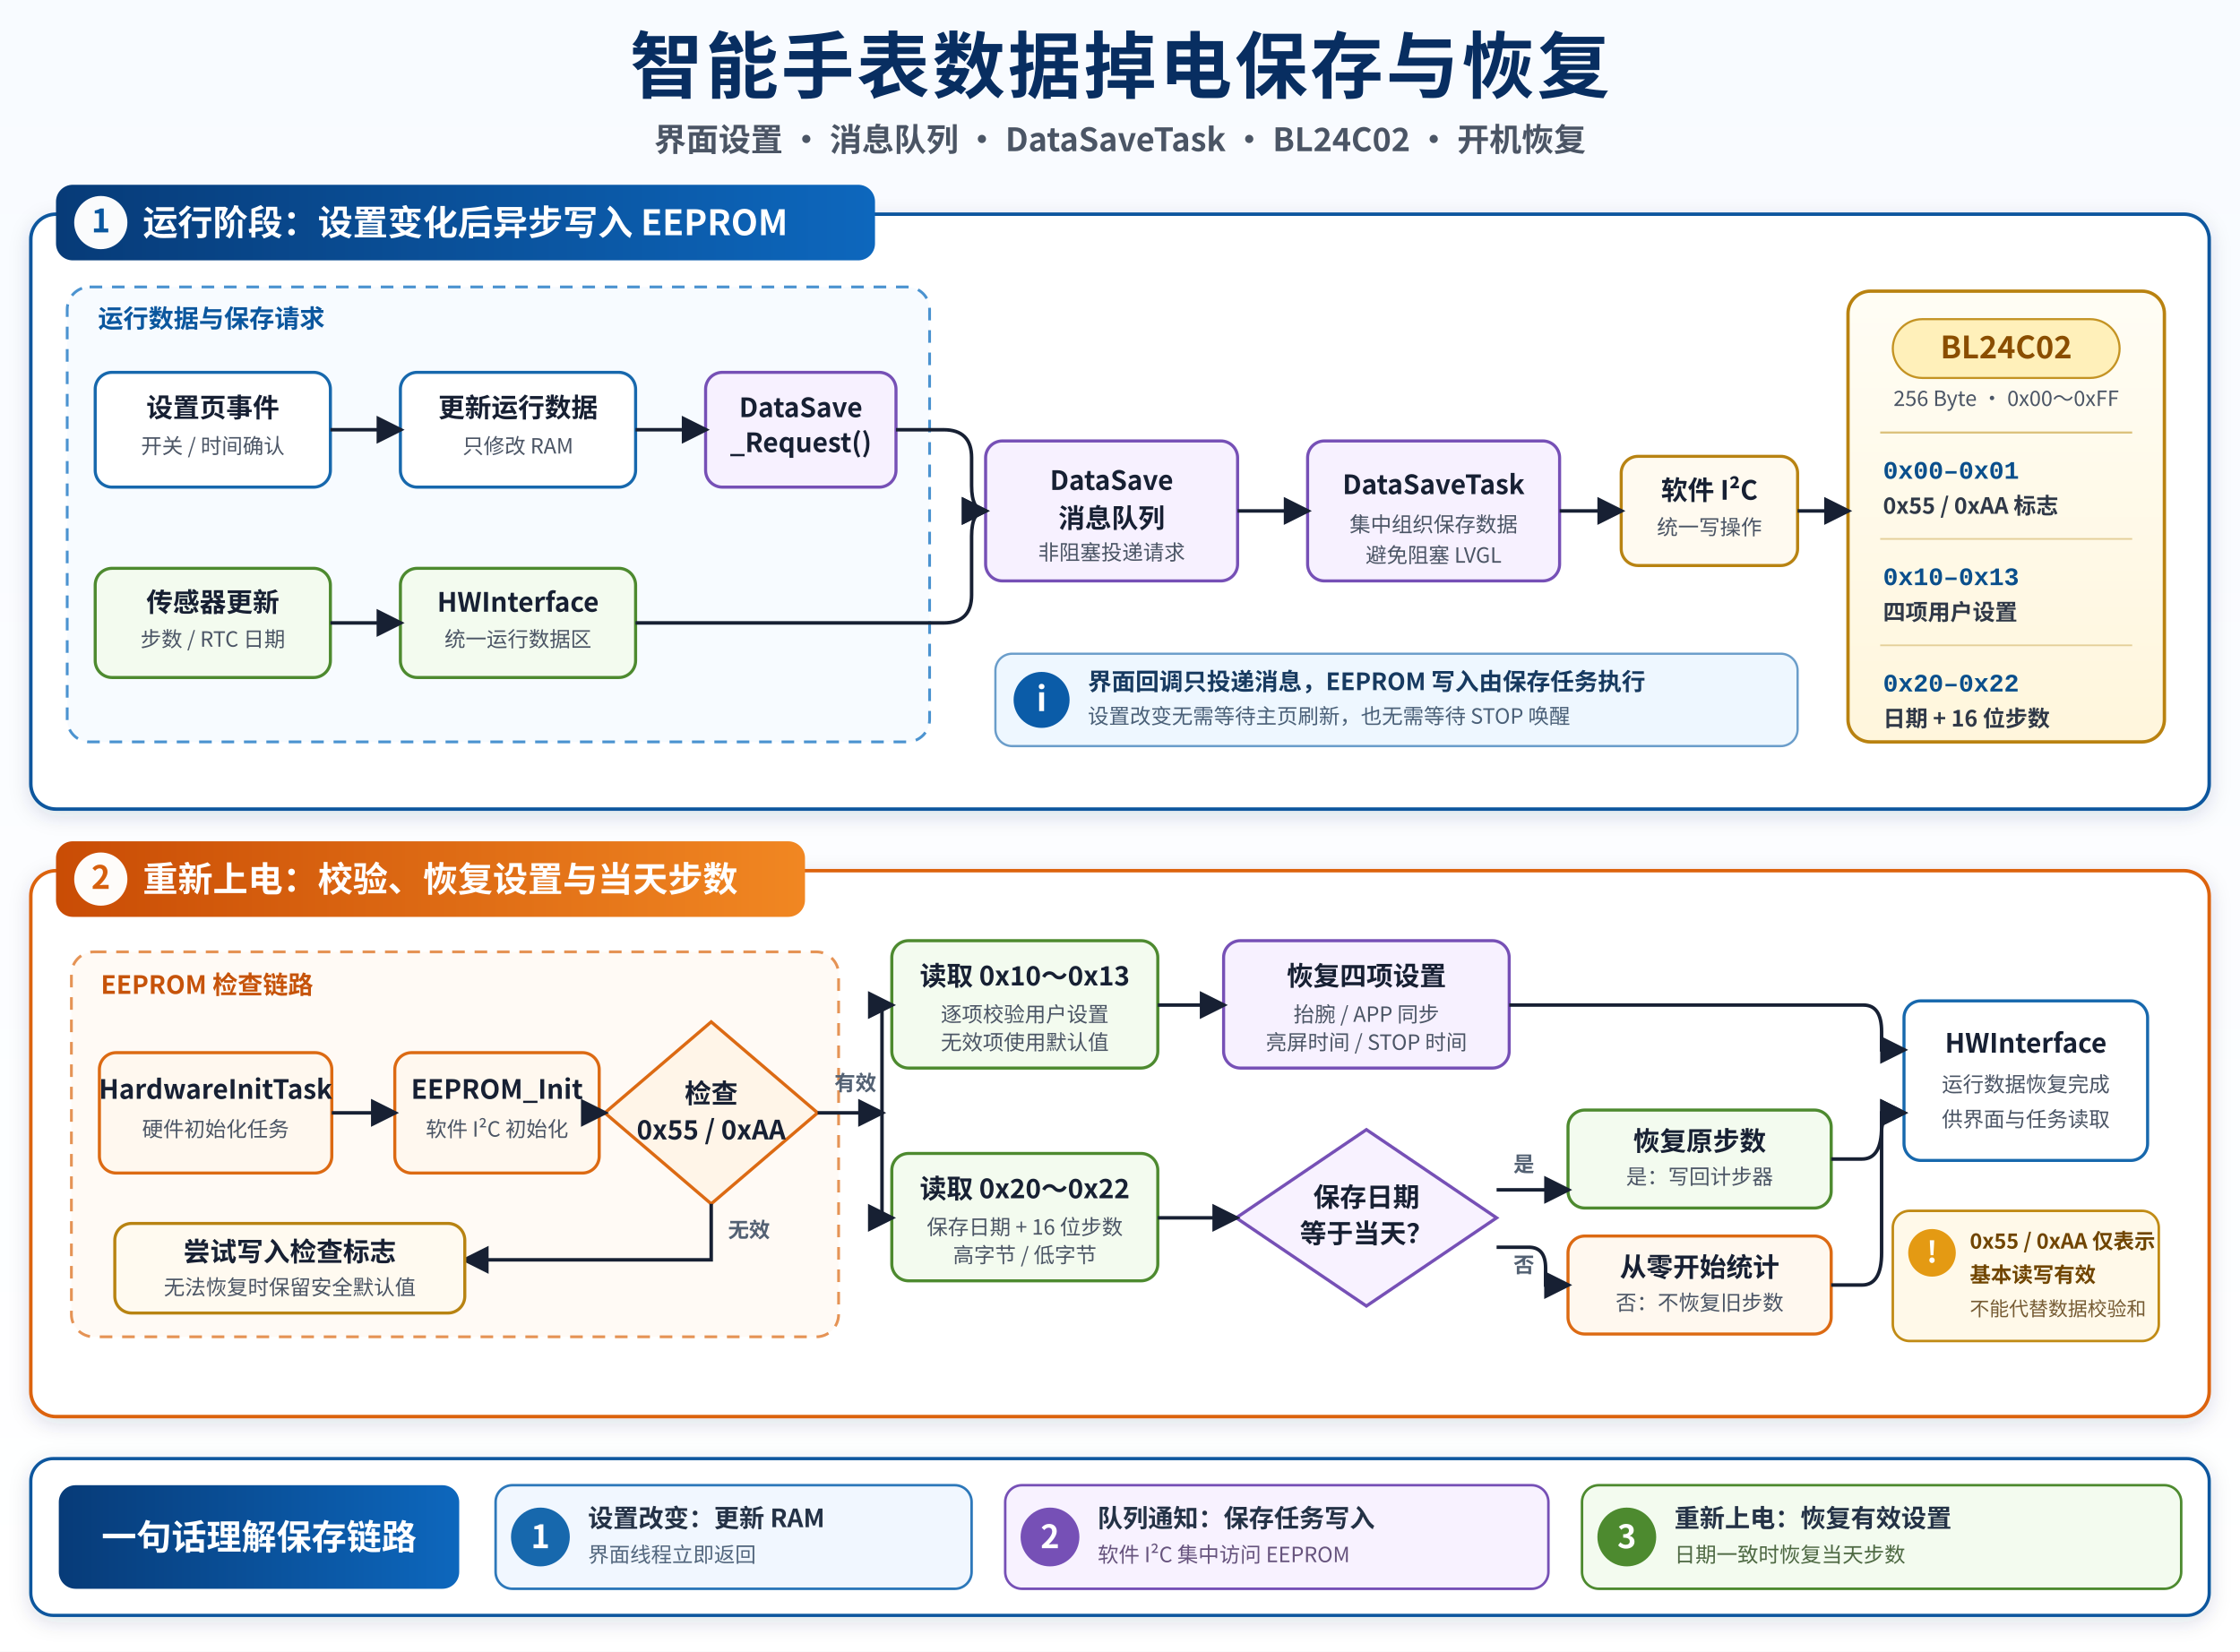
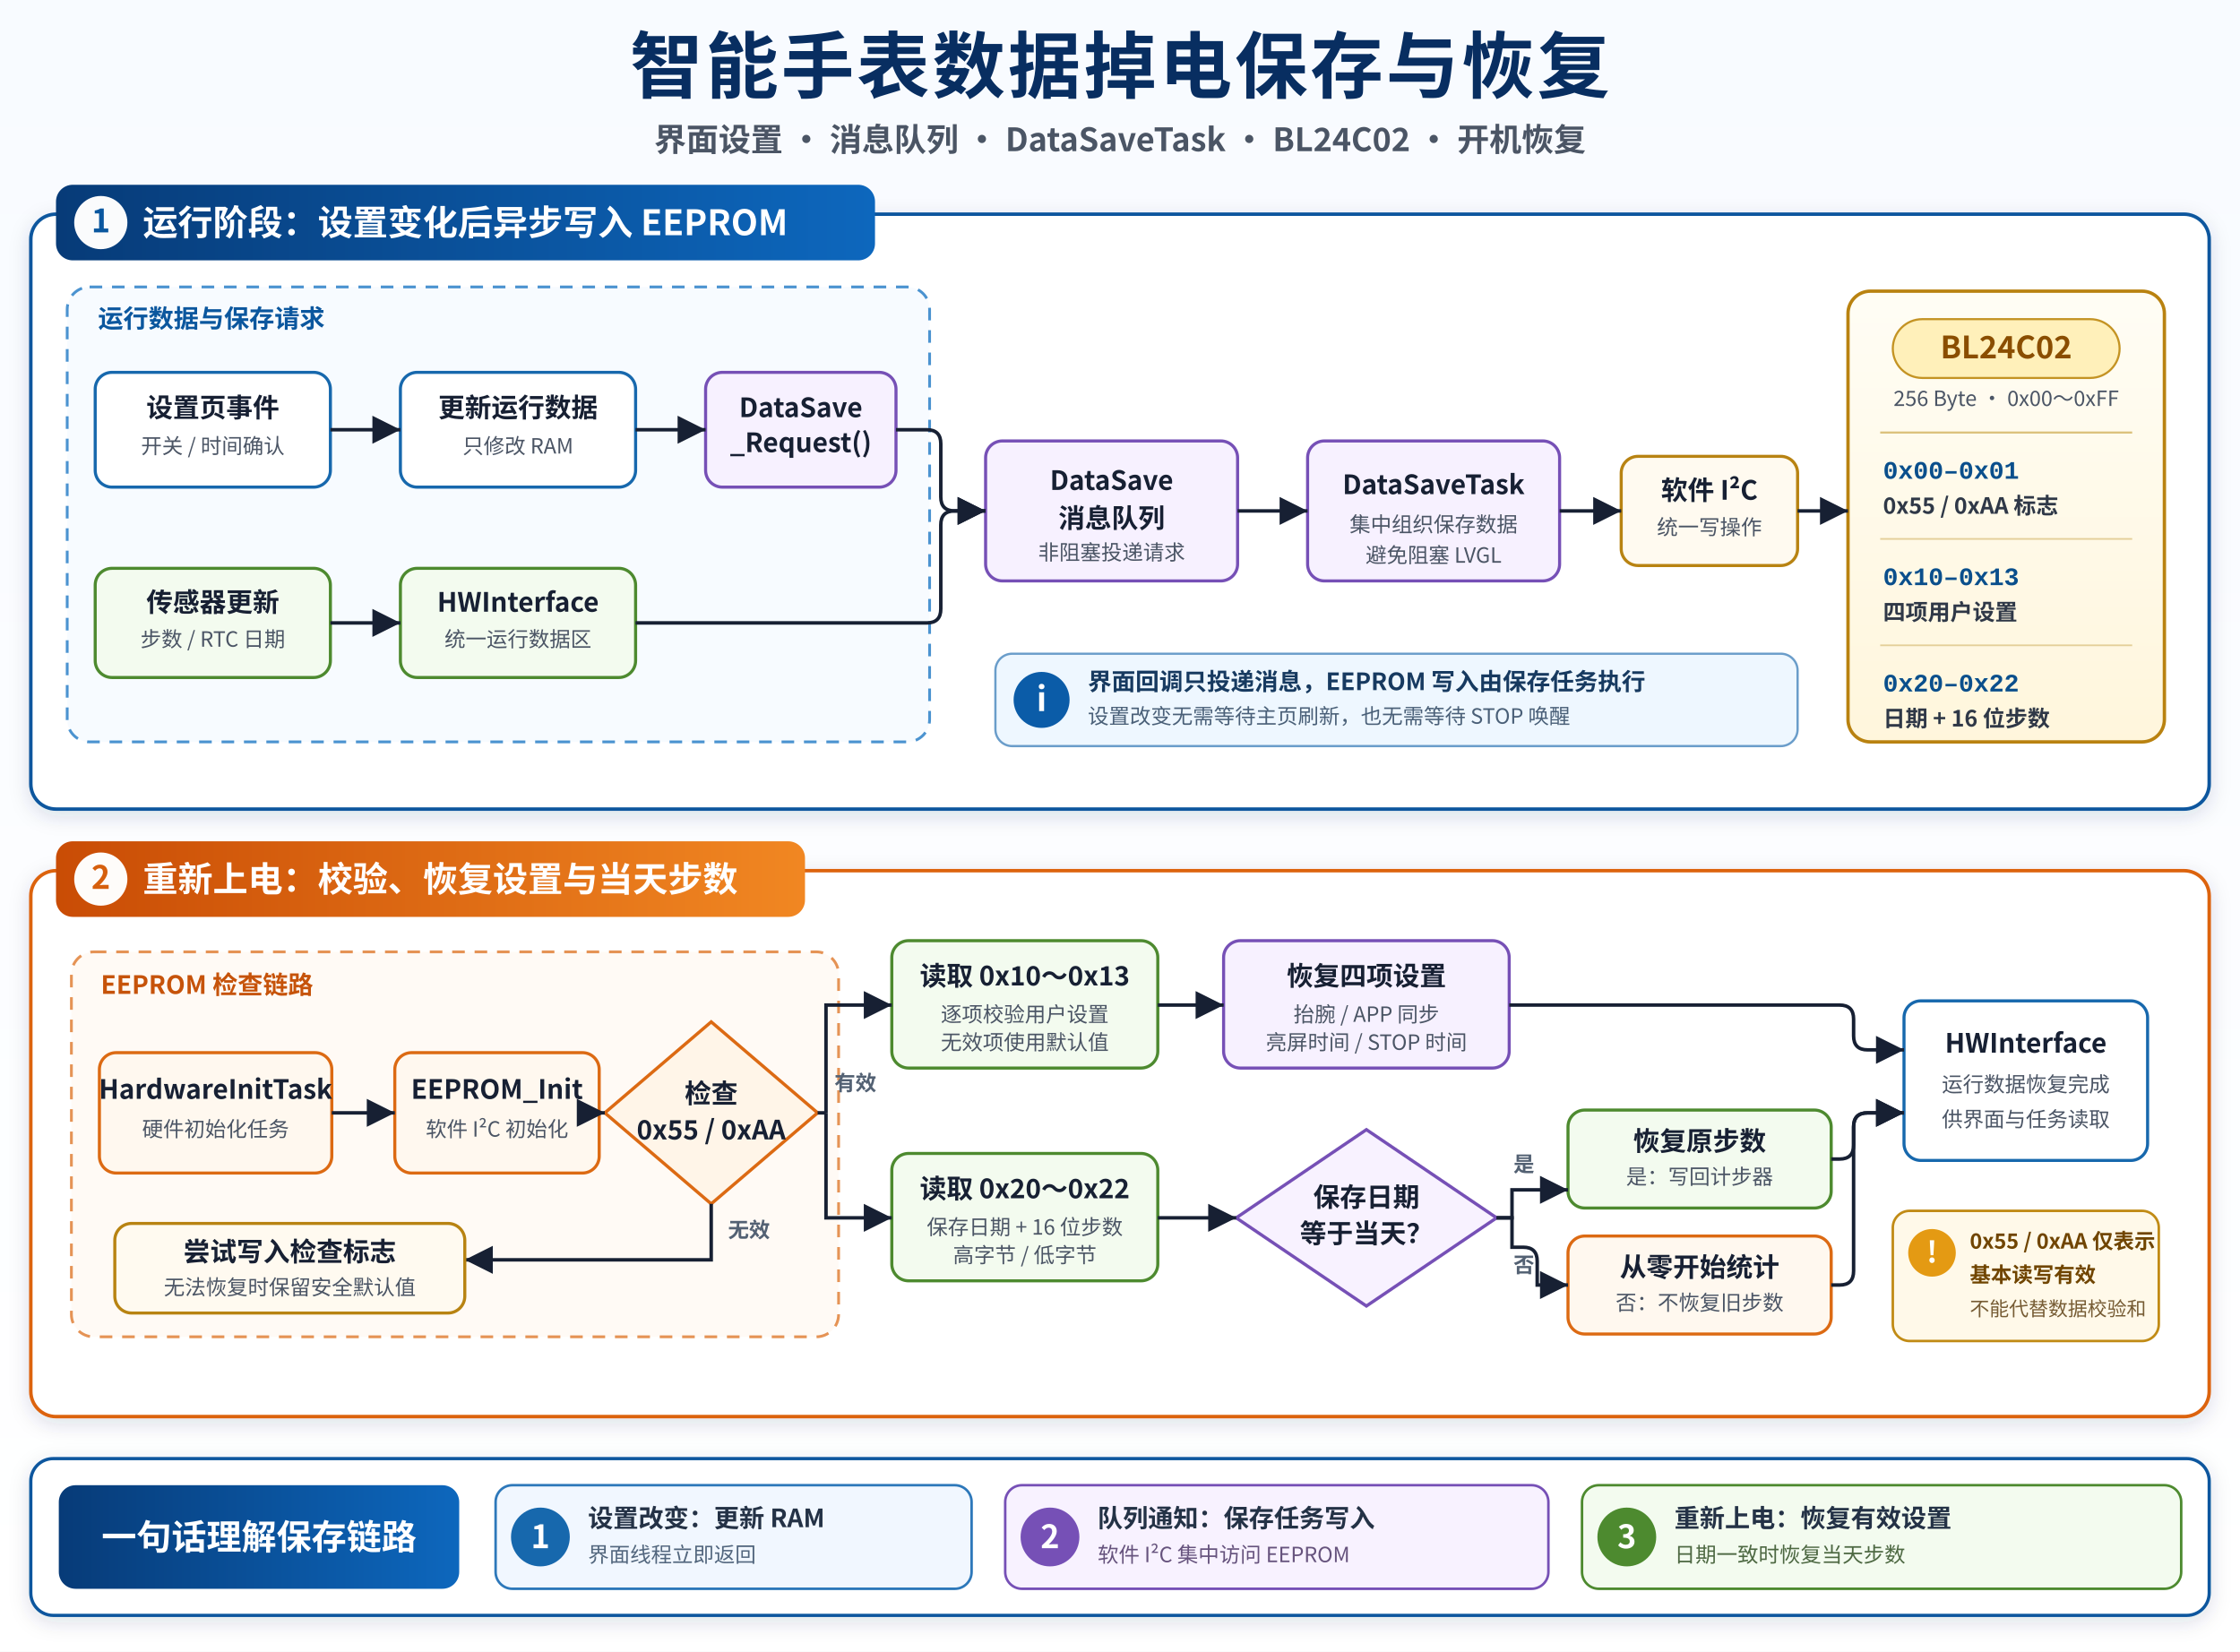
<svg xmlns="http://www.w3.org/2000/svg" width="1600" height="1180" viewBox="0 0 1600 1180" role="img" aria-labelledby="title desc">
  <defs>
    <linearGradient id="pageBg" x1="0" y1="0" x2="0" y2="1">
      <stop offset="0" stop-color="#f8fbff" />
      <stop offset="1" stop-color="#ffffff" />
    </linearGradient>
    <linearGradient id="blueTab" x1="0" y1="0" x2="1" y2="0">
      <stop offset="0" stop-color="#073b78" />
      <stop offset="1" stop-color="#0d67bd" />
    </linearGradient>
    <linearGradient id="orangeTab" x1="0" y1="0" x2="1" y2="0">
      <stop offset="0" stop-color="#c94c05" />
      <stop offset="1" stop-color="#f18722" />
    </linearGradient>
    <linearGradient id="memoryBg" x1="0" y1="0" x2="0" y2="1">
      <stop offset="0" stop-color="#fffdf5" />
      <stop offset="1" stop-color="#fff6dc" />
    </linearGradient>
    <filter id="shadow" x="-20%" y="-20%" width="140%" height="140%">
      <feDropShadow dx="0" dy="4" stdDeviation="7" flood-color="#0a2e59" flood-opacity="0.14" />
    </filter>
-     <marker id="arrow" viewBox="0 0 10 10" refX="8.5" refY="5" markerWidth="8" markerHeight="8" orient="auto-start-reverse">
+     <marker id="arrow" viewBox="0 0 10 10" refX="10" refY="5" markerWidth="8" markerHeight="8" orient="auto-start-reverse">
      <path d="M 0 0 L 10 5 L 0 10 z" fill="#172033" />
    </marker>
    <marker id="blueArrow" viewBox="0 0 10 10" refX="8.5" refY="5" markerWidth="8" markerHeight="8" orient="auto-start-reverse">
      <path d="M 0 0 L 10 5 L 0 10 z" fill="#0b5ca8" />
    </marker>
    <style>
      .cn { font-family: "Microsoft YaHei", "Noto Sans CJK SC", "PingFang SC", sans-serif; }
      .main-title { font-size: 52px; font-weight: 800; fill: #082e61; letter-spacing: 2px; }
      .subtitle { font-size: 23px; font-weight: 600; fill: #4b5565; }
      .panel { fill: #ffffff; stroke-width: 2.5; rx: 18; filter: url(#shadow); }
      .panel-title { font-size: 25px; font-weight: 700; fill: #ffffff; }
      .node { fill: #ffffff; stroke: #1768ad; stroke-width: 2.2; rx: 12; }
      .node-green { fill: #f3fbef; stroke: #4d8a2f; stroke-width: 2.2; rx: 12; }
      .node-purple { fill: #f7f1ff; stroke: #7650b6; stroke-width: 2.2; rx: 12; }
      .node-orange { fill: #fff8ef; stroke: #dc6a13; stroke-width: 2.2; rx: 12; }
      .node-gold { fill: #fffaf0; stroke: #b88312; stroke-width: 2.2; rx: 12; }
      .node-text { font-size: 19px; font-weight: 700; fill: #172033; text-anchor: middle; }
      .node-sub { font-size: 15px; font-weight: 500; fill: #4b5565; text-anchor: middle; }
      .small-label { font-size: 15px; font-weight: 700; fill: #536173; }
      .group-label { font-size: 18px; font-weight: 700; }
      .arrow { fill: none; stroke: #172033; stroke-width: 2.5; marker-end: url(#arrow); }
      .arrow-blue { fill: none; stroke: #0b5ca8; stroke-width: 2.5; marker-end: url(#blueArrow); }
      .arrow-dashed { fill: none; stroke: #7a4eb2; stroke-width: 2.2; stroke-dasharray: 8 7; marker-end: url(#arrow); }
      .chip-title { font-size: 22px; font-weight: 800; fill: #8a4e00; text-anchor: middle; }
      .address { font-family: Consolas, "Courier New", monospace; font-size: 18px; font-weight: 700; fill: #0a4f8c; }
      .address-text { font-size: 16px; font-weight: 600; fill: #2f3847; }
      .legend-title { font-size: 25px; font-weight: 800; fill: #ffffff; }
      .legend-text { font-size: 18px; font-weight: 650; fill: #243246; }
    </style>
  </defs>
  <rect width="1600" height="1180" fill="url(#pageBg)" />
  <text x="800" y="66" class="cn main-title" text-anchor="middle">智能手表数据掉电保存与恢复</text>
  <text x="800" y="108" class="cn subtitle" text-anchor="middle">界面设置 · 消息队列 · DataSaveTask · BL24C02 · 开机恢复</text>
  <rect x="22" y="153" width="1556" height="425" class="panel" stroke="#0b579e" />
  <rect x="40" y="132" width="585" height="54" rx="12" fill="url(#blueTab)" />
  <circle cx="72" cy="159" r="19" fill="#ffffff" opacity="0.98" />
  <text x="72" y="166" class="cn" font-size="23" font-weight="800" fill="#0a579f" text-anchor="middle">1</text>
  <text x="102" y="168" class="cn panel-title">运行阶段：设置变化后异步写入 EEPROM</text>
  <rect x="48" y="205" width="616" height="325" rx="16" fill="#f7fbff" stroke="#4b93d0" stroke-width="2" stroke-dasharray="9 7" />
  <text x="70" y="234" class="cn group-label" fill="#0b579e">运行数据与保存请求</text>
  <rect x="68" y="266" width="168" height="82" class="node" />
  <text x="152" y="298" class="cn node-text">设置页事件</text>
  <text x="152" y="324" class="cn node-sub">开关 / 时间确认</text>
  <rect x="286" y="266" width="168" height="82" class="node" />
  <text x="370" y="298" class="cn node-text">更新运行数据</text>
  <text x="370" y="324" class="cn node-sub">只修改 RAM</text>
  <rect x="504" y="266" width="136" height="82" class="node-purple" />
  <text x="572" y="298" class="cn node-text" font-size="17">DataSave</text>
  <text x="572" y="323" class="cn node-text" font-size="17">_Request()</text>
  <path d="M236 307 H286" class="arrow" />
  <path d="M454 307 H504" class="arrow" />
  <rect x="68" y="406" width="168" height="78" class="node-green" />
  <text x="152" y="437" class="cn node-text">传感器更新</text>
  <text x="152" y="462" class="cn node-sub">步数 / RTC 日期</text>
  <rect x="286" y="406" width="168" height="78" class="node-green" />
  <text x="370" y="437" class="cn node-text">HWInterface</text>
  <text x="370" y="462" class="cn node-sub">统一运行数据区</text>
  <path d="M236 445 H286" class="arrow" />
  <rect x="704" y="315" width="180" height="100" class="node-purple" />
  <text x="794" y="350" class="cn node-text">DataSave</text>
  <text x="794" y="377" class="cn node-text">消息队列</text>
  <text x="794" y="400" class="cn node-sub">非阻塞投递请求</text>
-   <path d="M640 307 H674 Q694 307 694 327 V347 Q694 365 704 365" class="arrow" />
-   <path d="M454 445 H674 Q694 445 694 425 V383 Q694 365 704 365" class="arrow" />
+   <path d="M640 307 H662 Q672 307 672 317 V355 Q672 365 682 365 H704" class="arrow" />
+   <path d="M454 445 H662 Q672 445 672 435 V375 Q672 365 682 365 H704" class="arrow" />
  <rect x="934" y="315" width="180" height="100" class="node-purple" />
  <text x="1024" y="353" class="cn node-text">DataSaveTask</text>
  <text x="1024" y="380" class="cn node-sub">集中组织保存数据</text>
  <text x="1024" y="402" class="cn node-sub">避免阻塞 LVGL</text>
  <path d="M884 365 H934" class="arrow" />
  <rect x="1158" y="326" width="126" height="78" class="node-gold" />
  <text x="1221" y="357" class="cn node-text">软件 I²C</text>
  <text x="1221" y="382" class="cn node-sub">统一写操作</text>
  <path d="M1114 365 H1158" class="arrow" />
  <rect x="1320" y="208" width="226" height="322" rx="16" fill="url(#memoryBg)" stroke="#b98210" stroke-width="2.4" />
  <rect x="1352" y="228" width="162" height="42" rx="21" fill="#fff0ba" stroke="#c49323" stroke-width="1.5" />
  <text x="1433" y="256" class="cn chip-title">BL24C02</text>
  <text x="1433" y="290" class="cn node-sub">256 Byte · 0x00～0xFF</text>
  <line x1="1343" y1="309" x2="1523" y2="309" stroke="#dcc17c" stroke-width="1.5" />
  <text x="1345" y="342" class="address">0x00–0x01</text>
  <text x="1345" y="367" class="cn address-text">0x55 / 0xAA 标志</text>
  <line x1="1343" y1="385" x2="1523" y2="385" stroke="#e4cf98" stroke-width="1.2" />
  <text x="1345" y="418" class="address">0x10–0x13</text>
  <text x="1345" y="443" class="cn address-text">四项用户设置</text>
  <line x1="1343" y1="461" x2="1523" y2="461" stroke="#e4cf98" stroke-width="1.2" />
  <text x="1345" y="494" class="address">0x20–0x22</text>
  <text x="1345" y="519" class="cn address-text">日期 + 16 位步数</text>
  <path d="M1284 365 H1320" class="arrow" />
  <rect x="711" y="467" width="573" height="66" rx="12" fill="#eef7ff" stroke="#6a9dca" stroke-width="1.6" />
  <circle cx="744" cy="500" r="20" fill="#0b5ca8" />
  <text x="744" y="508" class="cn" font-size="24" font-weight="800" fill="#ffffff" text-anchor="middle">i</text>
  <text x="777" y="493" class="cn" font-size="17" font-weight="700" fill="#173a60">界面回调只投递消息，EEPROM 写入由保存任务执行</text>
  <text x="777" y="517" class="cn" font-size="15" font-weight="500" fill="#4a6078">设置改变无需等待主页刷新，也无需等待 STOP 唤醒</text>
  <rect x="22" y="622" width="1556" height="390" class="panel" stroke="#dc6411" />
  <rect x="40" y="601" width="535" height="54" rx="12" fill="url(#orangeTab)" />
  <circle cx="72" cy="628" r="19" fill="#ffffff" opacity="0.98" />
  <text x="72" y="635" class="cn" font-size="23" font-weight="800" fill="#d65f0d" text-anchor="middle">2</text>
  <text x="102" y="637" class="cn panel-title">重新上电：校验、恢复设置与当天步数</text>
  <rect x="51" y="680" width="548" height="275" rx="16" fill="#fffaf5" stroke="#e59355" stroke-width="2" stroke-dasharray="9 7" />
  <text x="72" y="710" class="cn group-label" fill="#c6530a">EEPROM 检查链路</text>
  <rect x="71" y="752" width="166" height="86" class="node-orange" />
  <text x="154" y="785" class="cn node-text">HardwareInitTask</text>
  <text x="154" y="812" class="cn node-sub">硬件初始化任务</text>
  <rect x="282" y="752" width="146" height="86" class="node-orange" />
  <text x="355" y="785" class="cn node-text">EEPROM_Init</text>
  <text x="355" y="812" class="cn node-sub">软件 I²C 初始化</text>
  <path d="M237 795 H282" class="arrow" />
  <polygon points="508,730 584,795 508,860 432,795" fill="#fff5e8" stroke="#dc6a13" stroke-width="2.3" />
  <text x="508" y="788" class="cn node-text">检查</text>
  <text x="508" y="814" class="cn node-text">0x55 / 0xAA</text>
  <path d="M428 795 H432" class="arrow" />
  <path d="M508 860 V900 H332" class="arrow" />
  <text x="520" y="884" class="cn small-label" fill="#c6530a">无效</text>
  <rect x="82" y="874" width="250" height="64" class="node-gold" />
  <text x="207" y="901" class="cn node-text">尝试写入检查标志</text>
  <text x="207" y="925" class="cn node-sub">无法恢复时保留安全默认值</text>
-   <path d="M584 795 H630" class="arrow" />
+   <path d="M584 795 H590" class="arrow" marker-end="none" style="marker-end:none" />
  <text x="596" y="779" class="cn small-label" fill="#3e7b24">有效</text>
  <rect x="637" y="672" width="190" height="91" class="node-green" />
  <text x="732" y="704" class="cn node-text">读取 0x10～0x13</text>
  <text x="732" y="730" class="cn node-sub">逐项校验用户设置</text>
  <text x="732" y="750" class="cn node-sub">无效项使用默认值</text>
  <rect x="637" y="824" width="190" height="91" class="node-green" />
  <text x="732" y="856" class="cn node-text">读取 0x20～0x22</text>
  <text x="732" y="882" class="cn node-sub">保存日期 + 16 位步数</text>
  <text x="732" y="902" class="cn node-sub">高字节 / 低字节</text>
-   <path d="M630 795 V718 H637" class="arrow" />
-   <path d="M630 795 V870 H637" class="arrow" />
+   <path d="M590 795 V718 H637" class="arrow" />
+   <path d="M590 795 V870 H637" class="arrow" />
  <rect x="874" y="672" width="204" height="91" class="node-purple" />
  <text x="976" y="704" class="cn node-text">恢复四项设置</text>
  <text x="976" y="730" class="cn node-sub">抬腕 / APP 同步</text>
  <text x="976" y="750" class="cn node-sub">亮屏时间 / STOP 时间</text>
  <path d="M827 718 H874" class="arrow" />
  <polygon points="976,807 1069,870 976,933 883,870" fill="#f8f2ff" stroke="#7650b6" stroke-width="2.3" />
  <text x="976" y="862" class="cn node-text">保存日期</text>
  <text x="976" y="888" class="cn node-text">等于当天？</text>
  <path d="M827 870 H883" class="arrow" />
  <rect x="1120" y="793" width="188" height="70" class="node-green" />
  <text x="1214" y="822" class="cn node-text">恢复原步数</text>
  <text x="1214" y="846" class="cn node-sub">是：写回计步器</text>
-   <path d="M1069 850 H1120" class="arrow" />
+   <path d="M1069 870 H1080 V850 H1120" class="arrow" />
  <text x="1081" y="837" class="cn small-label" fill="#3e7b24">是</text>
  <rect x="1120" y="883" width="188" height="70" class="node-orange" />
  <text x="1214" y="912" class="cn node-text">从零开始统计</text>
  <text x="1214" y="936" class="cn node-sub">否：不恢复旧步数</text>
-   <path d="M1069 891 H1092 Q1104 891 1104 906 V918 H1120" class="arrow" />
+   <path d="M1069 870 H1080 V891 H1088 Q1098 891 1098 901 V918 H1120" class="arrow" />
  <text x="1081" y="909" class="cn small-label" fill="#c6530a">否</text>
  <rect x="1360" y="715" width="174" height="114" class="node" />
  <text x="1447" y="752" class="cn node-text">HWInterface</text>
  <text x="1447" y="780" class="cn node-sub">运行数据恢复完成</text>
  <text x="1447" y="805" class="cn node-sub">供界面与任务读取</text>
-   <path d="M1078 718 H1331 Q1344 718 1344 737 V750 H1360" class="arrow" />
-   <path d="M1308 828 H1330 Q1344 828 1344 805 V795 H1360" class="arrow" />
-   <path d="M1308 918 H1330 Q1344 918 1344 895 V808 Q1344 795 1360 795" class="arrow" />
+   <path d="M1078 718 H1314 Q1324 718 1324 728 V740 Q1324 750 1334 750 H1360" class="arrow" />
+   <path d="M1308 828 H1314 Q1324 828 1324 818 V805 Q1324 795 1334 795 H1360" class="arrow" />
+   <path d="M1308 918 H1314 Q1324 918 1324 908 V805 Q1324 795 1334 795 H1360" class="arrow" />
  <rect x="1352" y="865" width="190" height="93" rx="12" fill="#fff9e9" stroke="#c18b15" stroke-width="1.8" />
  <circle cx="1380" cy="895" r="17" fill="#e49a13" />
  <text x="1380" y="902" class="cn" font-size="21" font-weight="800" fill="#ffffff" text-anchor="middle">!</text>
  <text x="1407" y="892" class="cn" font-size="15" font-weight="700" fill="#704500">0x55 / 0xAA 仅表示</text>
  <text x="1407" y="916" class="cn" font-size="15" font-weight="700" fill="#704500">基本读写有效</text>
  <text x="1407" y="940" class="cn" font-size="14" fill="#765c34">不能代替数据校验和</text>
  <rect x="22" y="1042" width="1556" height="112" rx="16" fill="#ffffff" stroke="#0b579e" stroke-width="2.3" filter="url(#shadow)" />
  <rect x="42" y="1061" width="286" height="74" rx="12" fill="url(#blueTab)" />
  <text x="185" y="1107" class="cn legend-title" text-anchor="middle">一句话理解保存链路</text>
  <rect x="354" y="1061" width="340" height="74" rx="12" fill="#f1f7ff" stroke="#2d78ba" stroke-width="1.8" />
  <circle cx="386" cy="1098" r="21" fill="#1768ad" />
  <text x="386" y="1106" class="cn" font-size="23" font-weight="800" fill="#ffffff" text-anchor="middle">1</text>
  <text x="420" y="1091" class="cn legend-text">设置改变：更新 RAM</text>
  <text x="420" y="1116" class="cn" font-size="15" fill="#52667d">界面线程立即返回</text>
  <rect x="718" y="1061" width="388" height="74" rx="12" fill="#f8f2ff" stroke="#7650b6" stroke-width="1.8" />
  <circle cx="750" cy="1098" r="21" fill="#7650b6" />
  <text x="750" y="1106" class="cn" font-size="23" font-weight="800" fill="#ffffff" text-anchor="middle">2</text>
  <text x="784" y="1091" class="cn legend-text">队列通知：保存任务写入</text>
  <text x="784" y="1116" class="cn" font-size="15" fill="#66537d">软件 I²C 集中访问 EEPROM</text>
  <rect x="1130" y="1061" width="428" height="74" rx="12" fill="#f3fbef" stroke="#4d8a2f" stroke-width="1.8" />
  <circle cx="1162" cy="1098" r="21" fill="#4d8a2f" />
  <text x="1162" y="1106" class="cn" font-size="23" font-weight="800" fill="#ffffff" text-anchor="middle">3</text>
  <text x="1196" y="1091" class="cn legend-text">重新上电：恢复有效设置</text>
  <text x="1196" y="1116" class="cn" font-size="15" fill="#4d6842">日期一致时恢复当天步数</text>
</svg>
